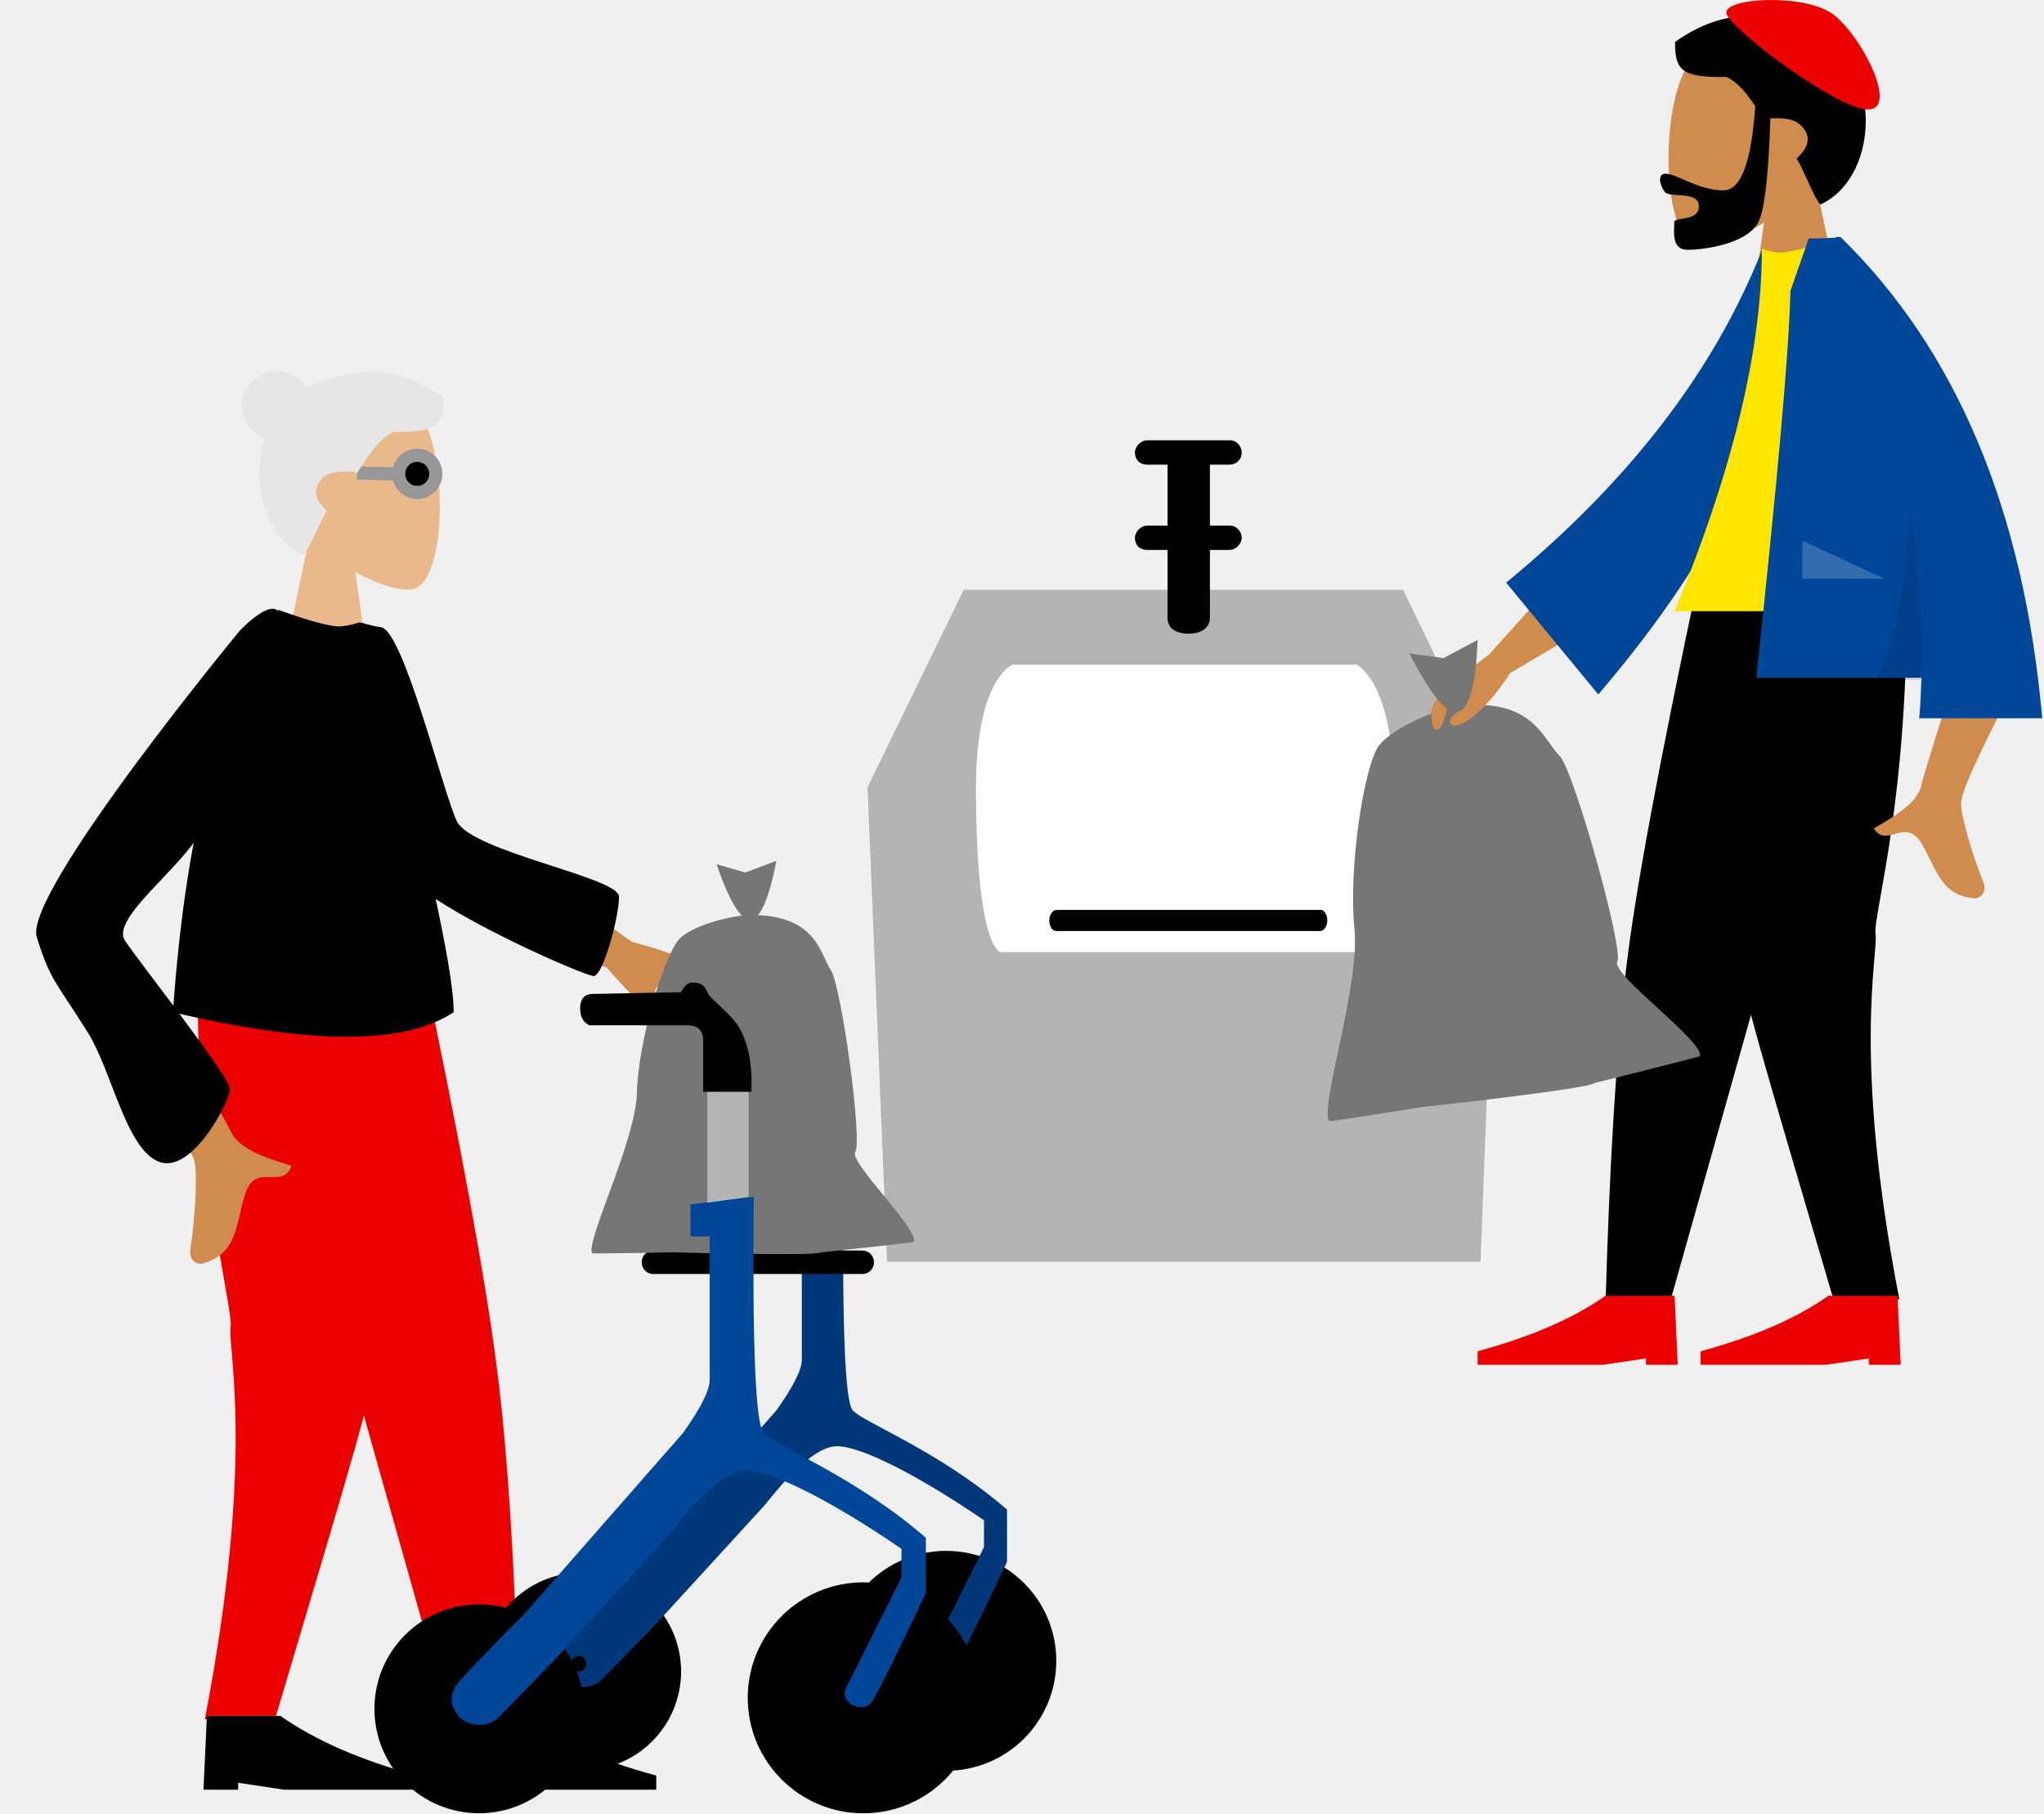
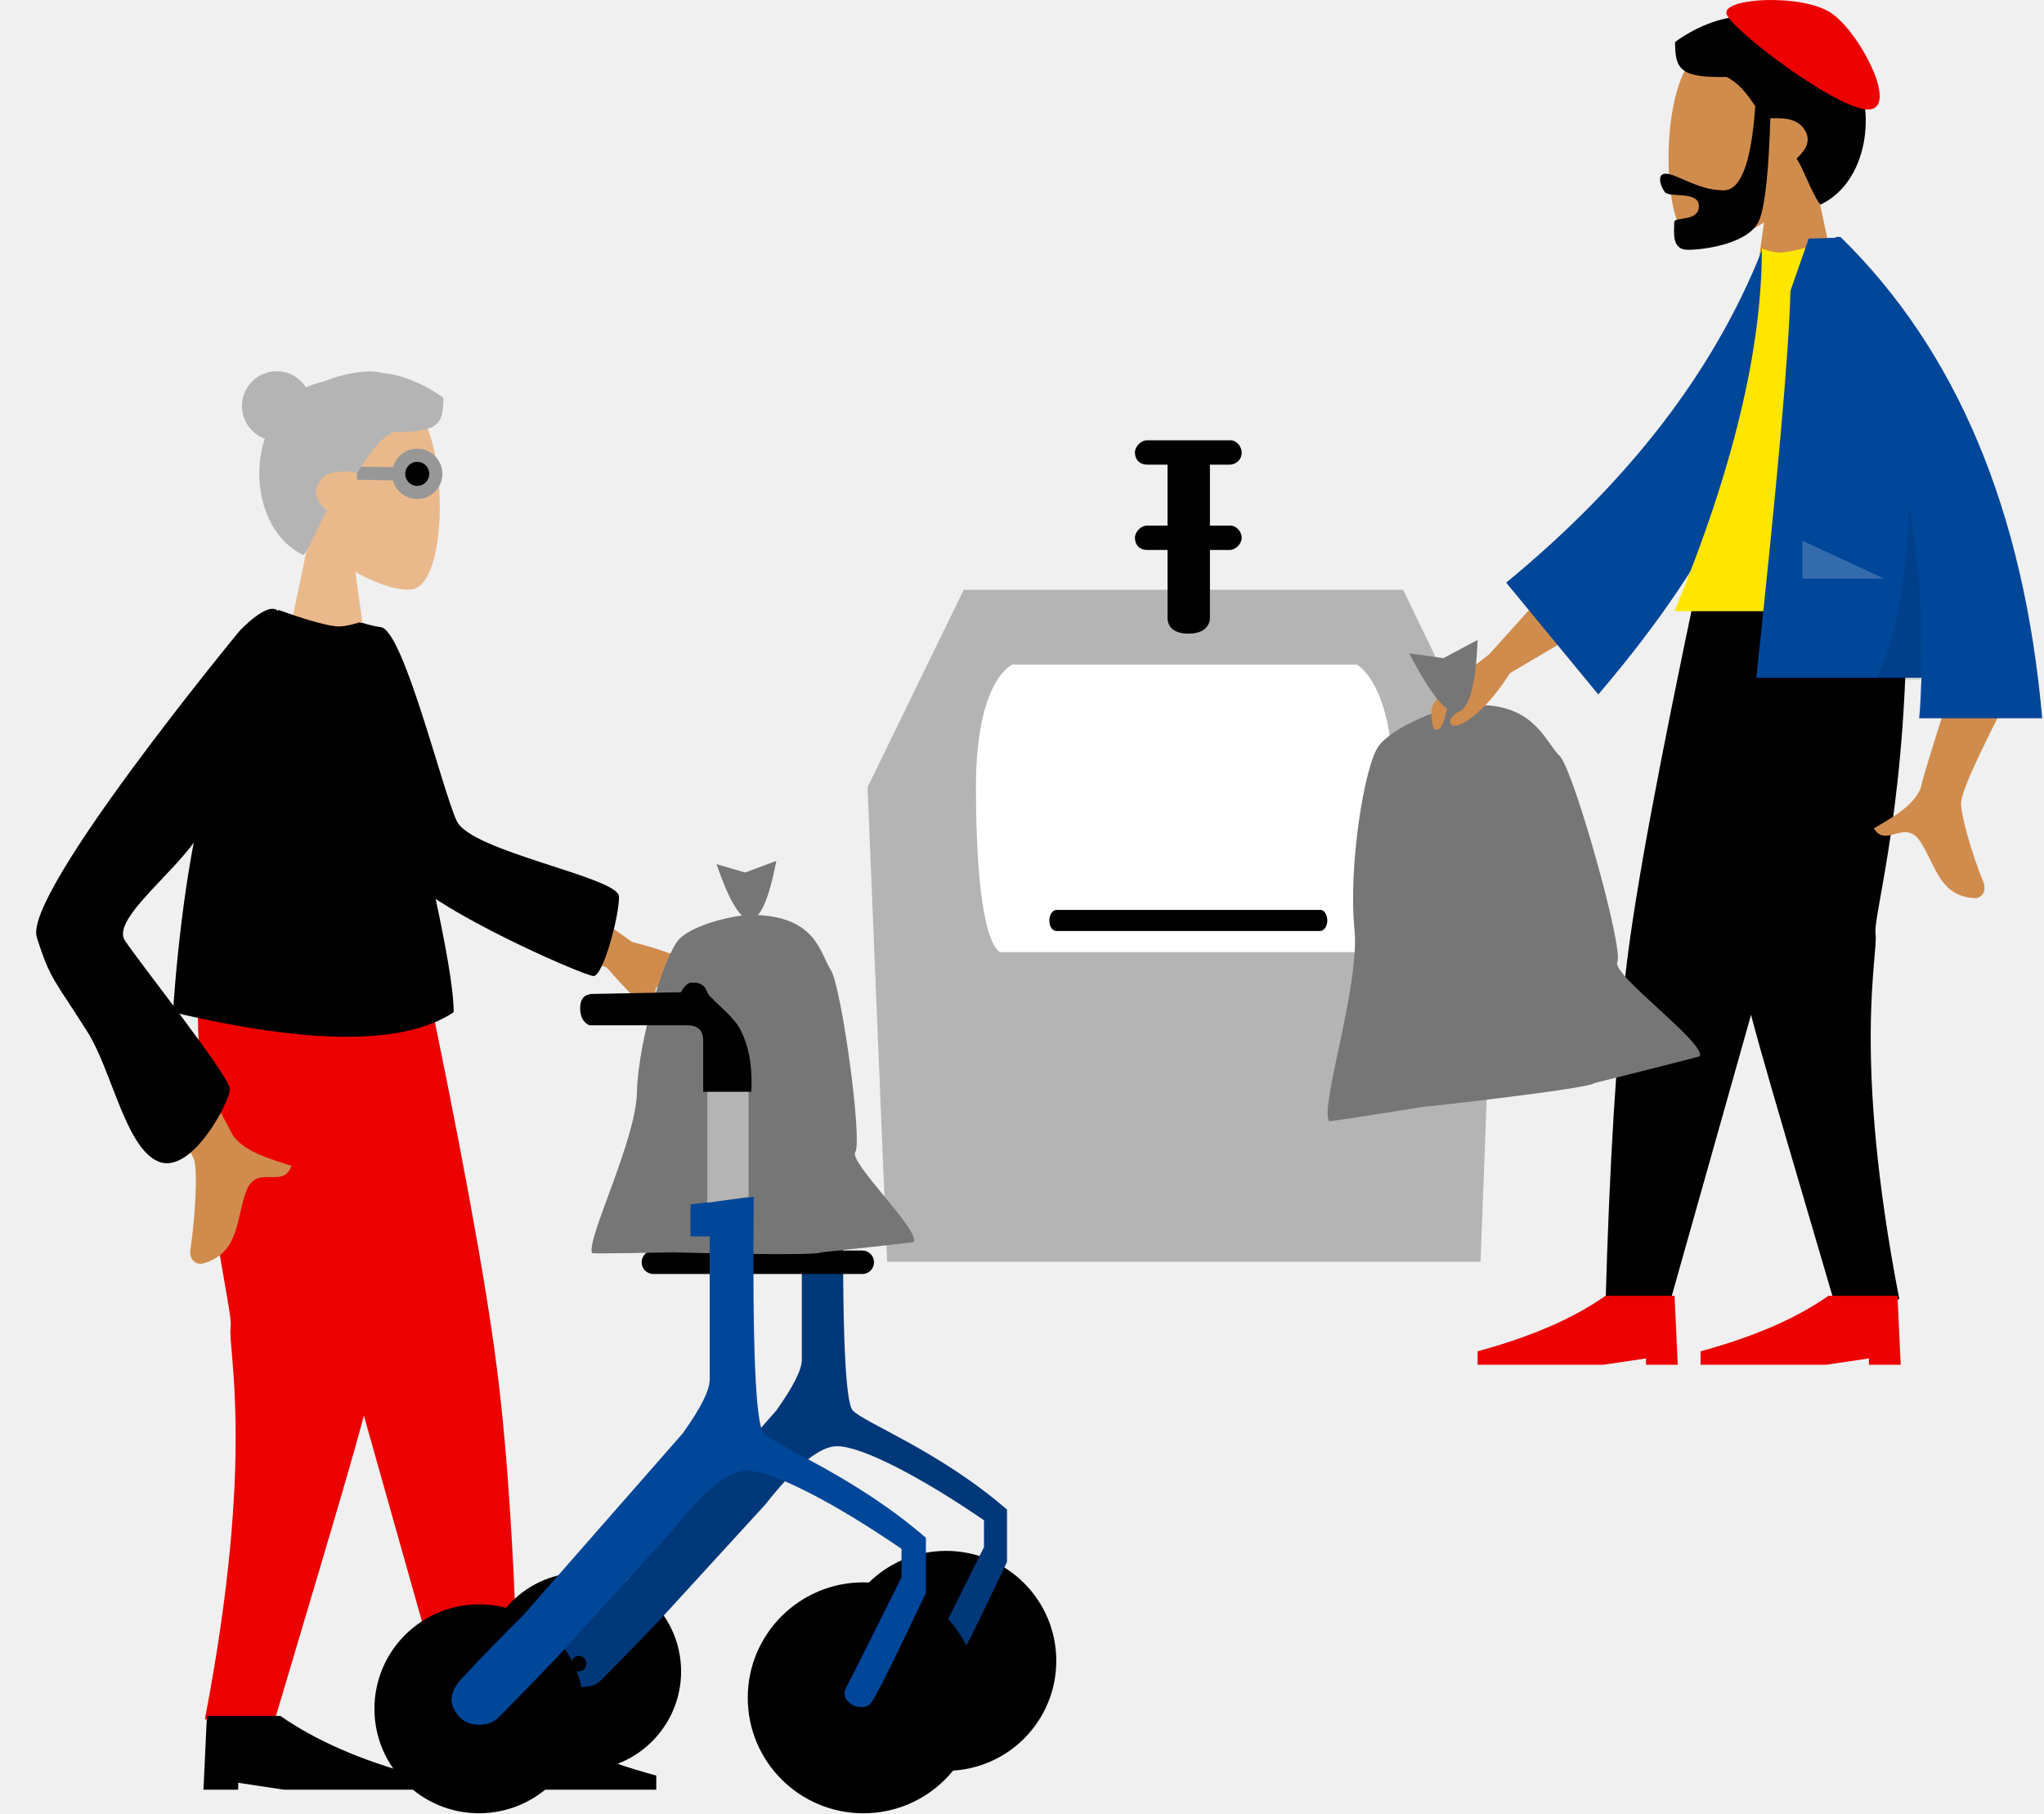
<svg xmlns="http://www.w3.org/2000/svg" viewBox="0 0 311 276">
  <path d="M225.271 192h-90.294L132 119.794l14.636-30.044h66.852L228 119.794 225.271 192Z" fill="#B4B4B4" />
  <path d="M208.031 144.893h-55.814s-3.721-.495-3.721-25.099c0-16.568 5.581-18.669 5.581-18.669h52.342s5.581 2.72 5.581 18.669c-.248 24.975-3.969 25.099-3.969 25.099Z" fill="#fff" />
  <path d="M201.954 140.071c0 .866-.497 1.608-1.117 1.608h-40.062c-.62 0-1.116-.619-1.116-1.608 0-.865.496-1.607 1.116-1.607h40.186c.496 0 .993.742.993 1.607ZM188.93 81.837c0 .865-.868 1.854-1.86 1.854h-12.527c-1.117 0-1.861-.742-1.861-1.854 0-.866.868-1.855 1.861-1.855h12.651c.992 0 1.736.99 1.736 1.855ZM188.93 68.855c0 1.112-.868 1.854-1.86 1.854h-12.527c-1.117 0-1.861-.742-1.861-1.854 0-.866.868-1.855 1.861-1.855h12.651c.992 0 1.736.99 1.736 1.855Z" fill="#000" />
  <path d="M184.093 93.953c0 1.731-1.488 2.473-3.225 2.473-1.736 0-3.225-.618-3.225-2.473V70.338c0-1.73 1.489-3.214 3.225-3.214 1.737 0 3.225 1.483 3.225 3.214v23.615Z" fill="#000" />
  <path d="M64.478 63.934c3.66 6.918 3.242 24.425-1.516 25.682-1.726.472-5.23-.524-8.89-2.568l2.3 16.458H42.516l4.55-21.752c-3.714-3.721-6.433-8.543-6.014-14.047.94-13.68 19.766-10.692 23.427-3.773Z" fill="#EAB98B" />
-   <path d="M42.096 56.491a5.288 5.288 0 0 0-5.281 5.294 5.288 5.288 0 0 0 5.281 5.294 5.288 5.288 0 0 0 5.282-5.294 5.288 5.288 0 0 0-5.282-5.294Z" fill="#E6E6E6" />
+   <path d="M42.096 56.491a5.288 5.288 0 0 0-5.281 5.294 5.288 5.288 0 0 0 5.281 5.294 5.288 5.288 0 0 0 5.282-5.294 5.288 5.288 0 0 0-5.282-5.294Z" fill="#b4b4b4" />
  <path d="M63.484 69.28a2.827 2.827 0 0 0-2.823 2.83 2.827 2.827 0 0 0 2.823 2.83 2.827 2.827 0 0 0 2.824-2.83 2.827 2.827 0 0 0-2.824-2.83ZM54.333 72.005l5.961.105" stroke="#979797" stroke-width="2" />
-   <path d="M54.333 72.005a3.985 3.985 0 0 0-1.412-.262c-2.144 0-3.713.21-4.602 2.097-.836 1.73.68 3.197 1.412 3.879-.889 1.257-2.405 5.398-3.556 6.76-6.746-3.196-8.733-13.627-4.497-20.86 1.15-3.564 4.759-4.822 7.844-5.66 2.51-1.049 6.432-1.835 8.629-1.206 4.34.367 8.21 2.988 9.308 3.774 0 4.088-.785 5.294-7.583 5.189-2.196 1.1-3.713 3.354-5.543 6.29Z" fill="#E6E6E6" />
+   <path d="M54.333 72.005a3.985 3.985 0 0 0-1.412-.262c-2.144 0-3.713.21-4.602 2.097-.836 1.73.68 3.197 1.412 3.879-.889 1.257-2.405 5.398-3.556 6.76-6.746-3.196-8.733-13.627-4.497-20.86 1.15-3.564 4.759-4.822 7.844-5.66 2.51-1.049 6.432-1.835 8.629-1.206 4.34.367 8.21 2.988 9.308 3.774 0 4.088-.785 5.294-7.583 5.189-2.196 1.1-3.713 3.354-5.543 6.29Z" fill="#b4b4b4" />
  <path d="m35.246 144.808 19.349 67.876 14.119 50.055h10.302c-.628-23.376-1.726-41.669-3.452-54.824-1.673-13.156-5.543-34.174-11.609-63.107H35.246Z" fill="#EC0000" />
  <path d="M30.069 144.808c-.47 35.013 5.49 54.091 5.02 57.236-.47 3.197 3.818 19.446-3.922 59.595h10.668c11.923-40.149 15.27-50.842 15.27-55.245 0-4.35-2.51-28.146 6.955-61.638H30.069v.052Z" fill="#EC0000" />
  <path d="m30.958 272.342.523-11.217h11.19c5.335 3.722 12.237 6.762 20.814 9.068v2.149h-20.29l-6.955-1.048v1.048h-5.282ZM67.274 272.342l.523-11.217H79.04c5.334 3.774 12.237 6.762 20.813 9.068v2.149h-20.29l-6.955-1.048v1.048h-5.334Z" fill="#000" />
  <path d="m78.911 131.076 17.257 12.265c4.654 1.153 8.524 2.673 11.661 4.455.733.681 1.674 1.991-1.412 1.834-3.033-.157-6.222-.209-6.64.839-.42 1.048 1.463 2.254.627 3.669-.523.943-3.242-1.363-8.106-6.919l-16.995-6.709 3.608-9.434ZM9.256 147.901c12.655 16.772 19.4 26.259 20.238 28.46.627 1.625.209 9.016-.523 13.733-.262 1.887 1.15 2.358 1.83 2.201 5.49-1.52 5.072-6.29 6.537-10.692 1.568-4.822 5.7-.42 7.007-4.193-2.615-.891-7.792-2.149-9.204-5.189-.627-1.363-6.693-12.16-18.302-32.497l-7.583 8.177Z" fill="#D08C4C" />
  <path d="M26.304 154.033c21.022 4.979 35.246 4.979 42.724 0 0-7.39-5.178-27.517-9.1-45.81-1.202-5.608-1.202-10.168-5.177-13.522-1.725.524-3.033.733-3.87.576-1.882-.262-4.706-1.1-8.523-2.463-9.779 15.829-14.172 35.222-16.054 61.219Z" fill="#000" />
  <path d="M36.449 96.011S3.504 135.95 5.595 142.607c2.092 6.656 2.772 6.552 7.74 14.466 3.713 5.923 5.804 17.716 10.825 19.708 5.02 1.991 10.824-9.173 10.824-11.06 0-1.887-13.857-19.34-16.002-22.642-2.091-3.303 8.524-10.955 11.453-16.354 1.935-3.616 3.922-7.337 5.961-11.216 3.504-9.749 5.439-17.297 5.857-22.59-1.62-1.416-5.804 3.092-5.804 3.092ZM55.065 96.588c-.627-2.83-.575-1.625 2.876-1.153 3.452.471 9.36 24.844 11.557 29.508 2.197 4.665 24.63 8.544 24.683 11.479.052 2.935-2.406 12.108-3.87 12.108-1.412 0-29.18-11.951-30.905-18.293-5.857-21.28-4.027-32.182-4.34-33.65Z" fill="#000" />
  <path d="m133.977 242.097 20.028 20.651M154.005 242.097l-20.97 20.651M143.023 238.009l.941 29.404M158.398 252.737l-29.128-.944" stroke="#B4B4B4" stroke-width="3" stroke-linecap="square" />
  <path d="M143.964 266.469c7.596 0 13.754-6.148 13.754-13.732s-6.158-13.733-13.754-13.733c-7.595 0-13.753 6.149-13.753 13.733 0 7.584 6.158 13.732 13.753 13.732Z" stroke="#000" stroke-width="6" />
  <path d="m79.504 245.023 17.78 18.398M97.598 245.023l-18.721 18.398M87.61 241.302l.94 26.154M101.624 254.353l-26.199-.891" stroke="#B4B4B4" stroke-width="3" stroke-linecap="square" />
  <path d="M88.551 266.408c6.671 0 12.08-5.397 12.08-12.055 0-6.658-5.409-12.055-12.08-12.055-6.672 0-12.08 5.397-12.08 12.055 0 6.658 5.408 12.055 12.08 12.055Z" stroke="#000" stroke-width="6" />
  <path d="M128.329 180.554c-.209 21.438.261 32.811 1.412 34.069 1.725 1.887 13.125 6.133 23.479 15.096v7.966c-4.549 9.645-7.216 14.938-7.948 15.882-1.151 1.415-4.759 0-3.556-2.202.784-1.467 3.451-6.761 8.001-15.933v-4.089c-9.413-6.446-18.512-11.269-22.382-11.269-2.562 0-6.223 2.936-10.877 8.858-10.772 11.793-16.159 17.664-16.159 17.664s-4.968 5.241-8.942 9.172c-1.046 1.101-4.079 1.52-5.595-.314-1.517-1.835-1.308-3.46.261-5.346a310.776 310.776 0 0 1 9.1-9.33l23.008-26.155c2.563-3.616 3.87-6.184 3.87-7.704V186.32h-2.771v-4.665l9.099-1.101Z" fill="#00387A" />
  <path d="M143.808 252.728c.635 0 1.15-.516 1.15-1.153a1.151 1.151 0 1 0-2.301 0c0 .637.515 1.153 1.151 1.153ZM88.063 254.353c.635 0 1.15-.516 1.15-1.153a1.152 1.152 0 1 0-2.3 0c0 .637.514 1.153 1.15 1.153Z" fill="#000" />
  <path d="M127.492 165.04v15.305l-5.961.838V165.04h5.961Z" fill="#B4B4B4" />
  <path d="M119.125 149.525c-.471 0-.994.472-1.517 1.363l-12.864.262c-1.098.105-1.673.786-1.673 2.044s.418 2.097 1.307 2.464h14.015c1.621-.053 2.405.681 2.405 2.254v7.39h6.955c.21-3.774-.366-6.919-1.725-9.277-.837-1.415-2.72-2.988-4.236-4.508-.628-.629-.418-1.205-1.151-1.677-.522-.315-.784-.315-1.516-.315ZM131.205 190.303H99.41c-.993 0-1.778.786-1.778 1.782s.785 1.782 1.778 1.782h31.795c.993 0 1.778-.786 1.778-1.782s-.785-1.782-1.778-1.782Z" fill="#000" />
  <path d="m120.798 247.146 21.127 21.804M141.925 247.146l-22.12 21.804M130.368 242.848l.994 31.029M146.579 258.363l-30.748-.996" stroke="#B4B4B4" stroke-width="3" stroke-linecap="square" />
  <path d="M131.362 272.934c8.058 0 14.59-6.524 14.59-14.571 0-8.048-6.532-14.571-14.59-14.571s-14.59 6.523-14.59 14.571c0 8.047 6.532 14.571 14.59 14.571Z" stroke="#000" stroke-width="6" />
  <path d="m63.266 250.129 18.878 19.498M82.51 250.129l-19.872 19.498M71.894 246.146l.994 27.779M86.798 260.035l-27.82-.996" stroke="#B4B4B4" stroke-width="3" stroke-linecap="square" />
  <path d="M72.888 272.929c7.133 0 12.916-5.773 12.916-12.894s-5.783-12.894-12.916-12.894c-7.134 0-12.917 5.773-12.917 12.894s5.783 12.894 12.917 12.894Z" stroke="#000" stroke-width="6" />
  <path d="M131.048 258.546c.635 0 1.15-.516 1.15-1.153a1.151 1.151 0 1 0-2.301 0c0 .637.516 1.153 1.151 1.153ZM72.218 260.171c.635 0 1.15-.516 1.15-1.153a1.152 1.152 0 1 0-2.3 0c0 .637.514 1.153 1.15 1.153Z" fill="#000" />
  <path d="M114.211 139.229c-2.274 0-8.464 1.33-10.801 3.609-2.273 2.279-6.316 15.446-6.505 23.486-.19 7.343-7.769 22.409-6.821 24.372.126.127 12.316-.127 12.316-.127.316 0 21.853.633 22.548 0 0 0 13.958-1.456 14.084-1.582.948-1.773-9.916-12.155-8.905-13.674 1.137-1.583-2.084-25.195-3.727-27.727-1.642-2.469-2.147-8.357-12.189-8.357Z" fill="#767676" />
  <path d="M114.211 139.926c1.452-.127 2.779-3.039 3.915-8.926l-4.737 1.773-4.358-1.267c1.958 5.761 3.727 8.547 5.18 8.42Z" fill="#767676" />
  <path d="M114.68 182.127c-.209 22.642.261 34.593 1.516 35.956 1.831 1.991 13.806 6.499 24.683 15.933v8.387c-4.811 10.168-7.583 15.776-8.367 16.772-1.203 1.52-4.968 0-3.765-2.359.836-1.572 3.608-7.18 8.419-16.772v-4.35c-9.936-6.814-19.506-11.898-23.584-11.898-2.72 0-6.537 3.092-11.453 9.329-11.347 12.422-16.995 18.66-16.995 18.66s-5.23 5.503-9.413 9.696c-1.098 1.153-4.288 1.573-5.91-.314-1.62-1.887-1.411-3.617.315-5.609 3.242-3.459 6.432-6.761 9.57-9.853l24.211-27.622c2.72-3.827 4.079-6.5 4.079-8.177v-21.752h-2.928v-4.874l9.622-1.153Z" fill="#004699" />
  <path d="M113.895 165.931v16.196l-6.275.891v-17.087h6.275Z" fill="#B4B4B4" />
  <path d="M105.215 149.525c-.523 0-1.046.472-1.621 1.468l-13.597.262c-1.15.105-1.725.839-1.725 2.149s.47 2.201 1.411 2.621h14.747c1.726-.053 2.563.733 2.563 2.358v7.758h7.321c.209-3.984-.419-7.234-1.831-9.749-.836-1.52-2.876-3.145-4.445-4.77-.627-.681-.47-1.258-1.255-1.782-.575-.315-.784-.315-1.568-.315ZM285.241 88.518l-18.124 63.465-13.17 46.693h-9.666c.604-21.839 1.691-38.972 3.141-51.278 1.45-12.307 5.196-31.974 10.875-58.88h26.944Z" fill="#000" />
  <path d="M290.075 88.518c.483 32.698-5.075 50.555-4.713 53.571.484 3.016-3.624 18.219 3.625 55.622h-10.029c-10.995-37.524-14.136-47.538-14.136-51.641 0-4.102 2.416-26.302-6.525-57.552h31.778Z" fill="#000" />
  <path d="m289.194 207.683-.483-10.496h-10.512c-4.954 3.499-11.479 6.274-19.453 8.445v2.051h19.09l6.525-.965v.965h4.833ZM255.274 207.683l-.484-10.496h-10.512c-4.954 3.499-11.478 6.274-19.453 8.445v2.051h19.091l6.525-.965v.965h4.833Z" fill="#EC0000" />
  <path d="M221.675 107.511c-2.658.362-9.545 3.017-11.841 5.912-2.296 3.017-4.712 18.823-3.746 27.992.846 8.567-5.316 27.027-3.866 29.199.121.12 14.137-2.172 14.258-2.172.362 0 25.374-2.775 26.099-3.62 0 0 15.949-3.981 16.07-4.102.725-2.172-13.533-12.427-12.566-14.358.966-2.051-6.525-28.716-8.7-31.249-2.537-2.413-4.108-9.17-15.708-7.602Z" fill="#767676" />
  <path d="M256.439 10.568c-3.866 7.119-3.383 25.338 1.571 26.665 1.933.483 6.162-.724 10.391-3.378l-2.658 19.063h15.829l-5.438-25.579c3.021-3.62 5.075-7.963 4.713-12.91-.846-14.116-20.541-10.98-24.408-3.86Z" fill="#D08C4C" />
  <path d="M264.41 2.542c-4.47.362-8.458 3.017-9.545 3.861 0 4.223.846 5.43 7.854 5.309 1.691.845 3.021 2.413 4.35 4.464-.605 8.567-2.175 12.79-4.834 12.79-3.866 0-7.128-2.534-8.82-2.534-1.208 0-.967 1.568-.121 2.775.725.965 5.196-.241 5.196 2.172 0 2.413-3.746 1.568-3.746 2.413 0 1.448-.483 4.223 2.054 4.223 2.538 0 9.787-.965 10.996-4.827.845-2.413 1.329-7.6 1.57-15.202h.605c2.174 0 3.866.241 4.833 2.172.845 1.81-.725 3.258-1.45 3.981.966 1.328 2.416 5.55 3.625 6.998 7.008-3.257 8.941-14.116 4.591-21.597-1.208-3.62-4.833-4.947-8.095-5.912-2.78-.965-6.767-1.81-9.063-1.086Z" fill="#000" />
  <path d="M284.226 16.659c-4.712 0-20.54-11.945-21.507-14.479-.967-2.534 11.841-3.257 16.191 0 4.35 3.258 10.029 14.479 5.316 14.479Z" fill="#EC0000" />
  <path d="m241.37 83.112-14.741 16.41c-3.02 2.413-3.625 2.654-6.404 4.705-.604.483-2.416 3.137-2.416 3.74-.121 3.017.604 3.499 1.329 2.775.604-.603.846-2.654 1.208-3.137.846-1.206 2.054-1.447 2.417-.724.604 1.086-3.021 2.052-1.934 3.379.725.844 4.713-1.207 8.942-7.843l16.795-9.893-5.196-9.412ZM309.155 99.16c-6.887 13.03-10.512 20.632-10.754 22.804-.241 1.568 1.692 8.204 3.383 12.306.605 1.689-.604 2.413-1.208 2.413-5.316-.241-5.92-4.585-8.216-8.325-2.417-4.102-5.317.845-7.25-2.292 2.175-1.327 6.646-3.62 7.25-6.636.242-1.327 3.021-10.015 8.095-26.062l8.7 5.792Z" fill="#D08C4C" />
  <path d="m272.423 38.833-4.35-.724c-7.37 18.58-20.42 35.351-38.906 50.554l14.016 17.012c18.486-21.597 29.965-43.918 29.24-66.842Z" fill="#004699" />
  <path d="M293.206 93.007h-38.424c8.941-21.598 13.291-39.937 13.291-55.14 1.571.483 2.779.724 3.625.483 1.813-.241 4.471-.965 7.975-2.292 9.183 14.84 11.72 32.818 13.533 56.949Z" fill="#FFE600" />
  <path d="M279.31 36.178c-.845 0-2.295.12-4.108.12l-2.779 7.964c-.241 9.773-2.054 29.44-5.195 58.879h25.132c-.121 2.052-.121 4.103-.363 6.154h18.729c-2.779-31.612-13.05-55.984-30.691-73.237h-.725v.12Z" fill="#004699" />
  <path d="M285.231 103.503h7.008c.363-9.17-.242-17.856-1.692-26.302-.604 12.668-2.416 21.476-5.316 26.302Z" fill="#000" fill-opacity=".1" />
  <path d="m286.681 88.06-12.445-5.792v5.791h12.445Z" fill="#fff" fill-opacity=".2" />
  <path d="M221.796 108.356c1.692-.362 2.779-3.982 3.021-10.98l-5.196 2.776-5.196-.724c3.263 6.274 5.679 9.29 7.371 8.928Z" fill="#767676" />
</svg>
